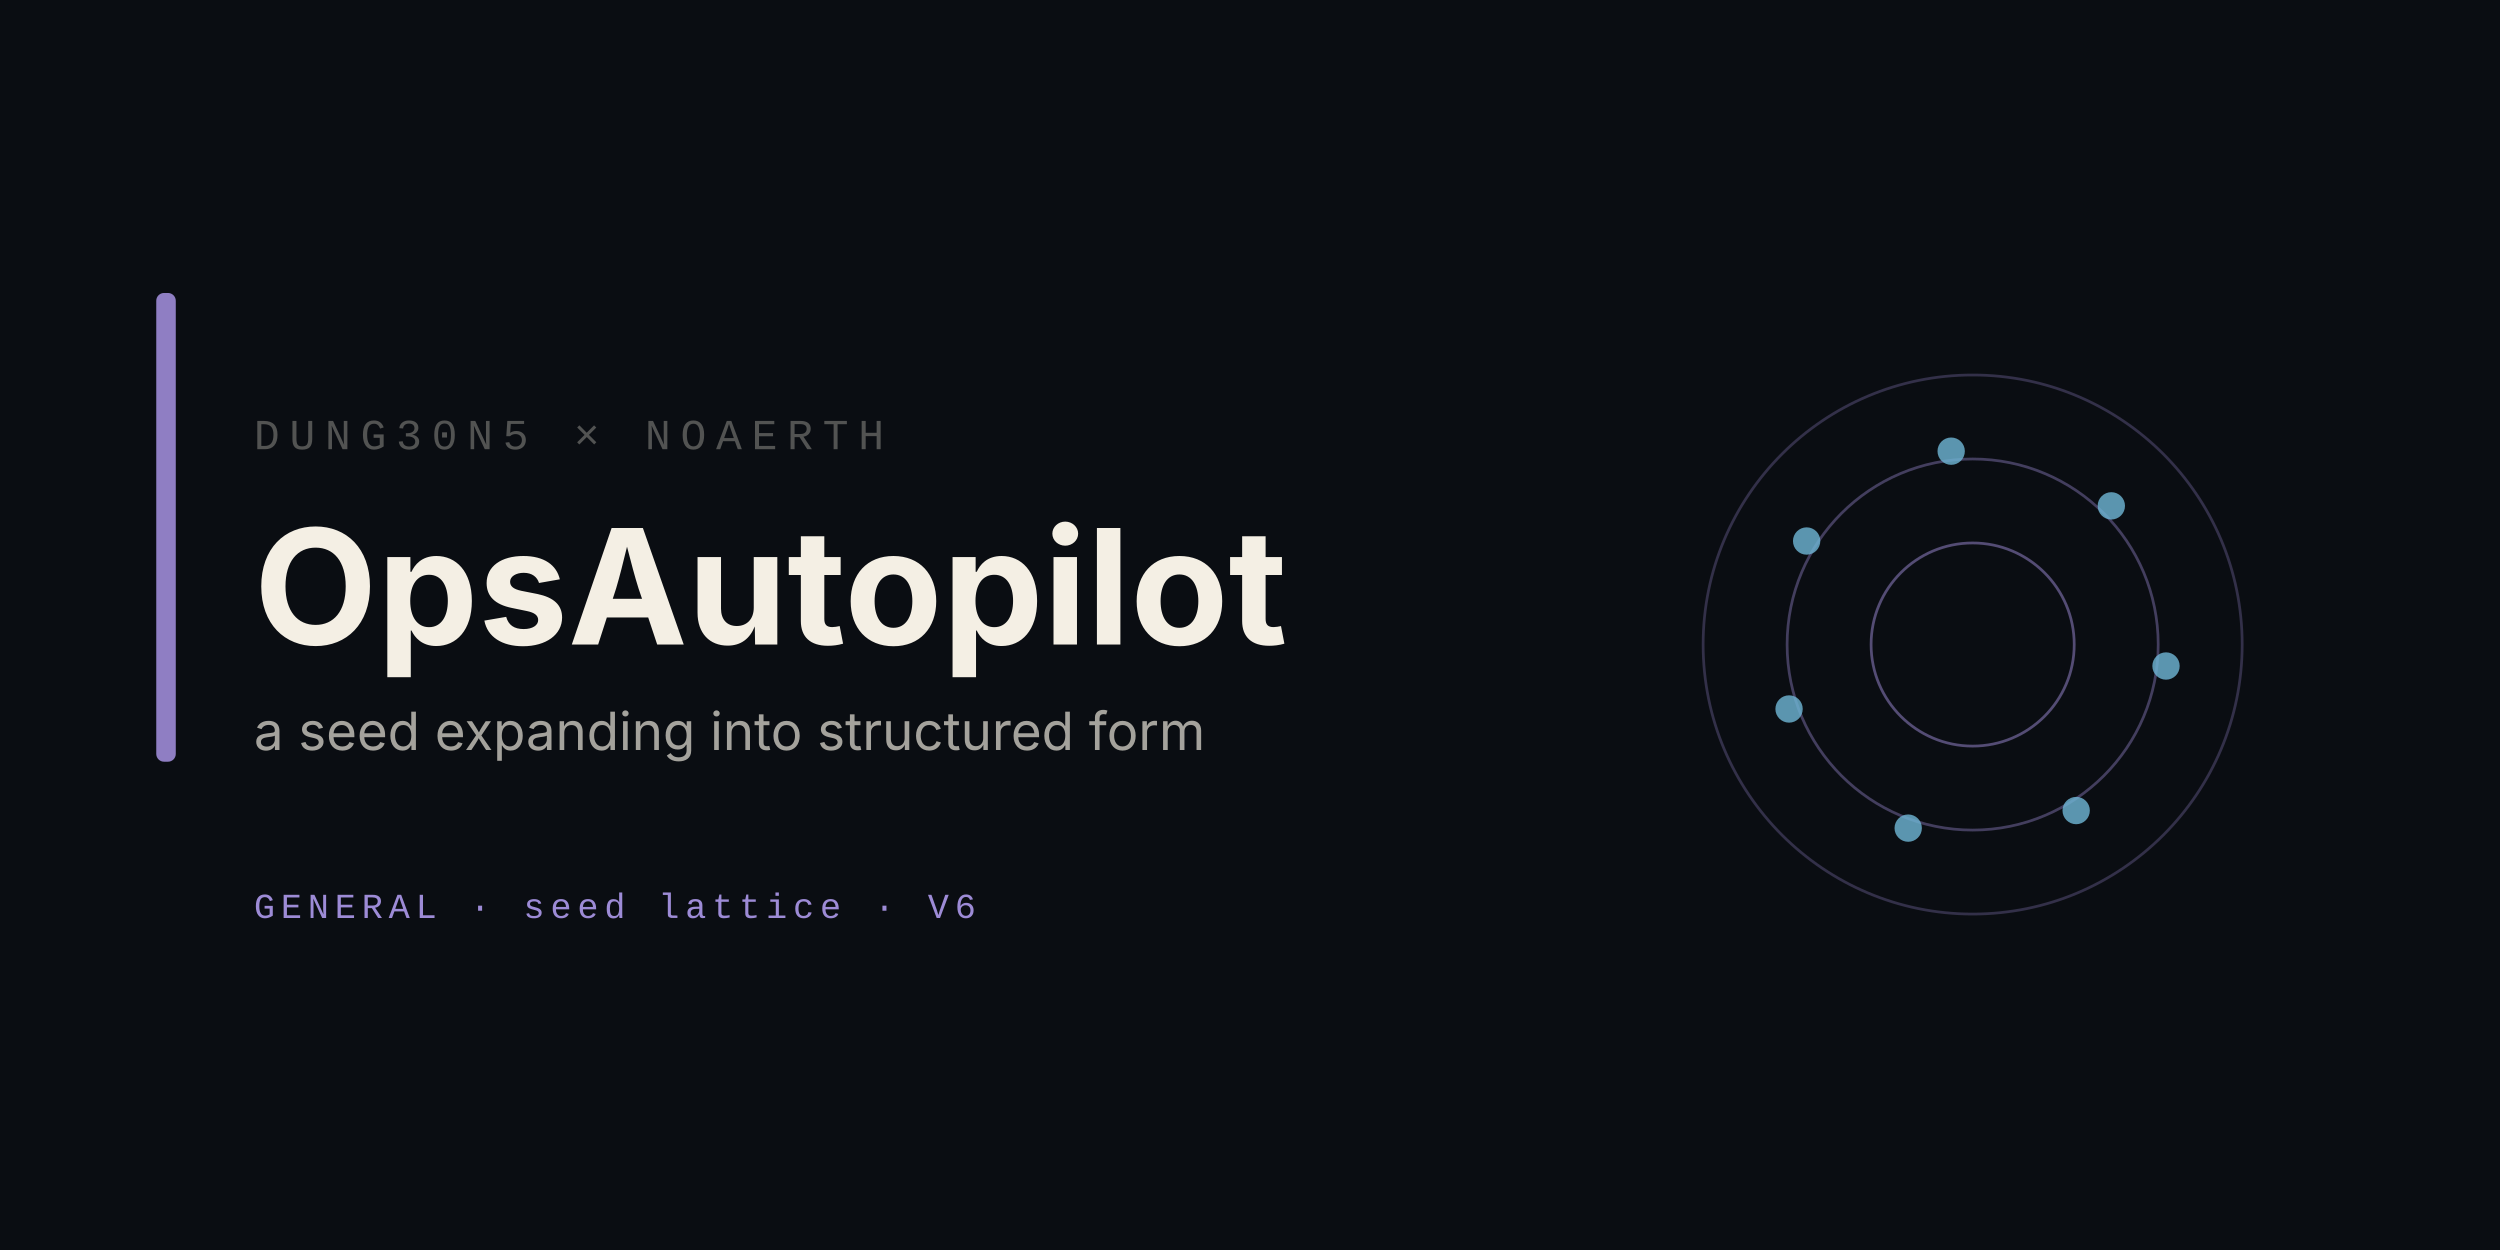
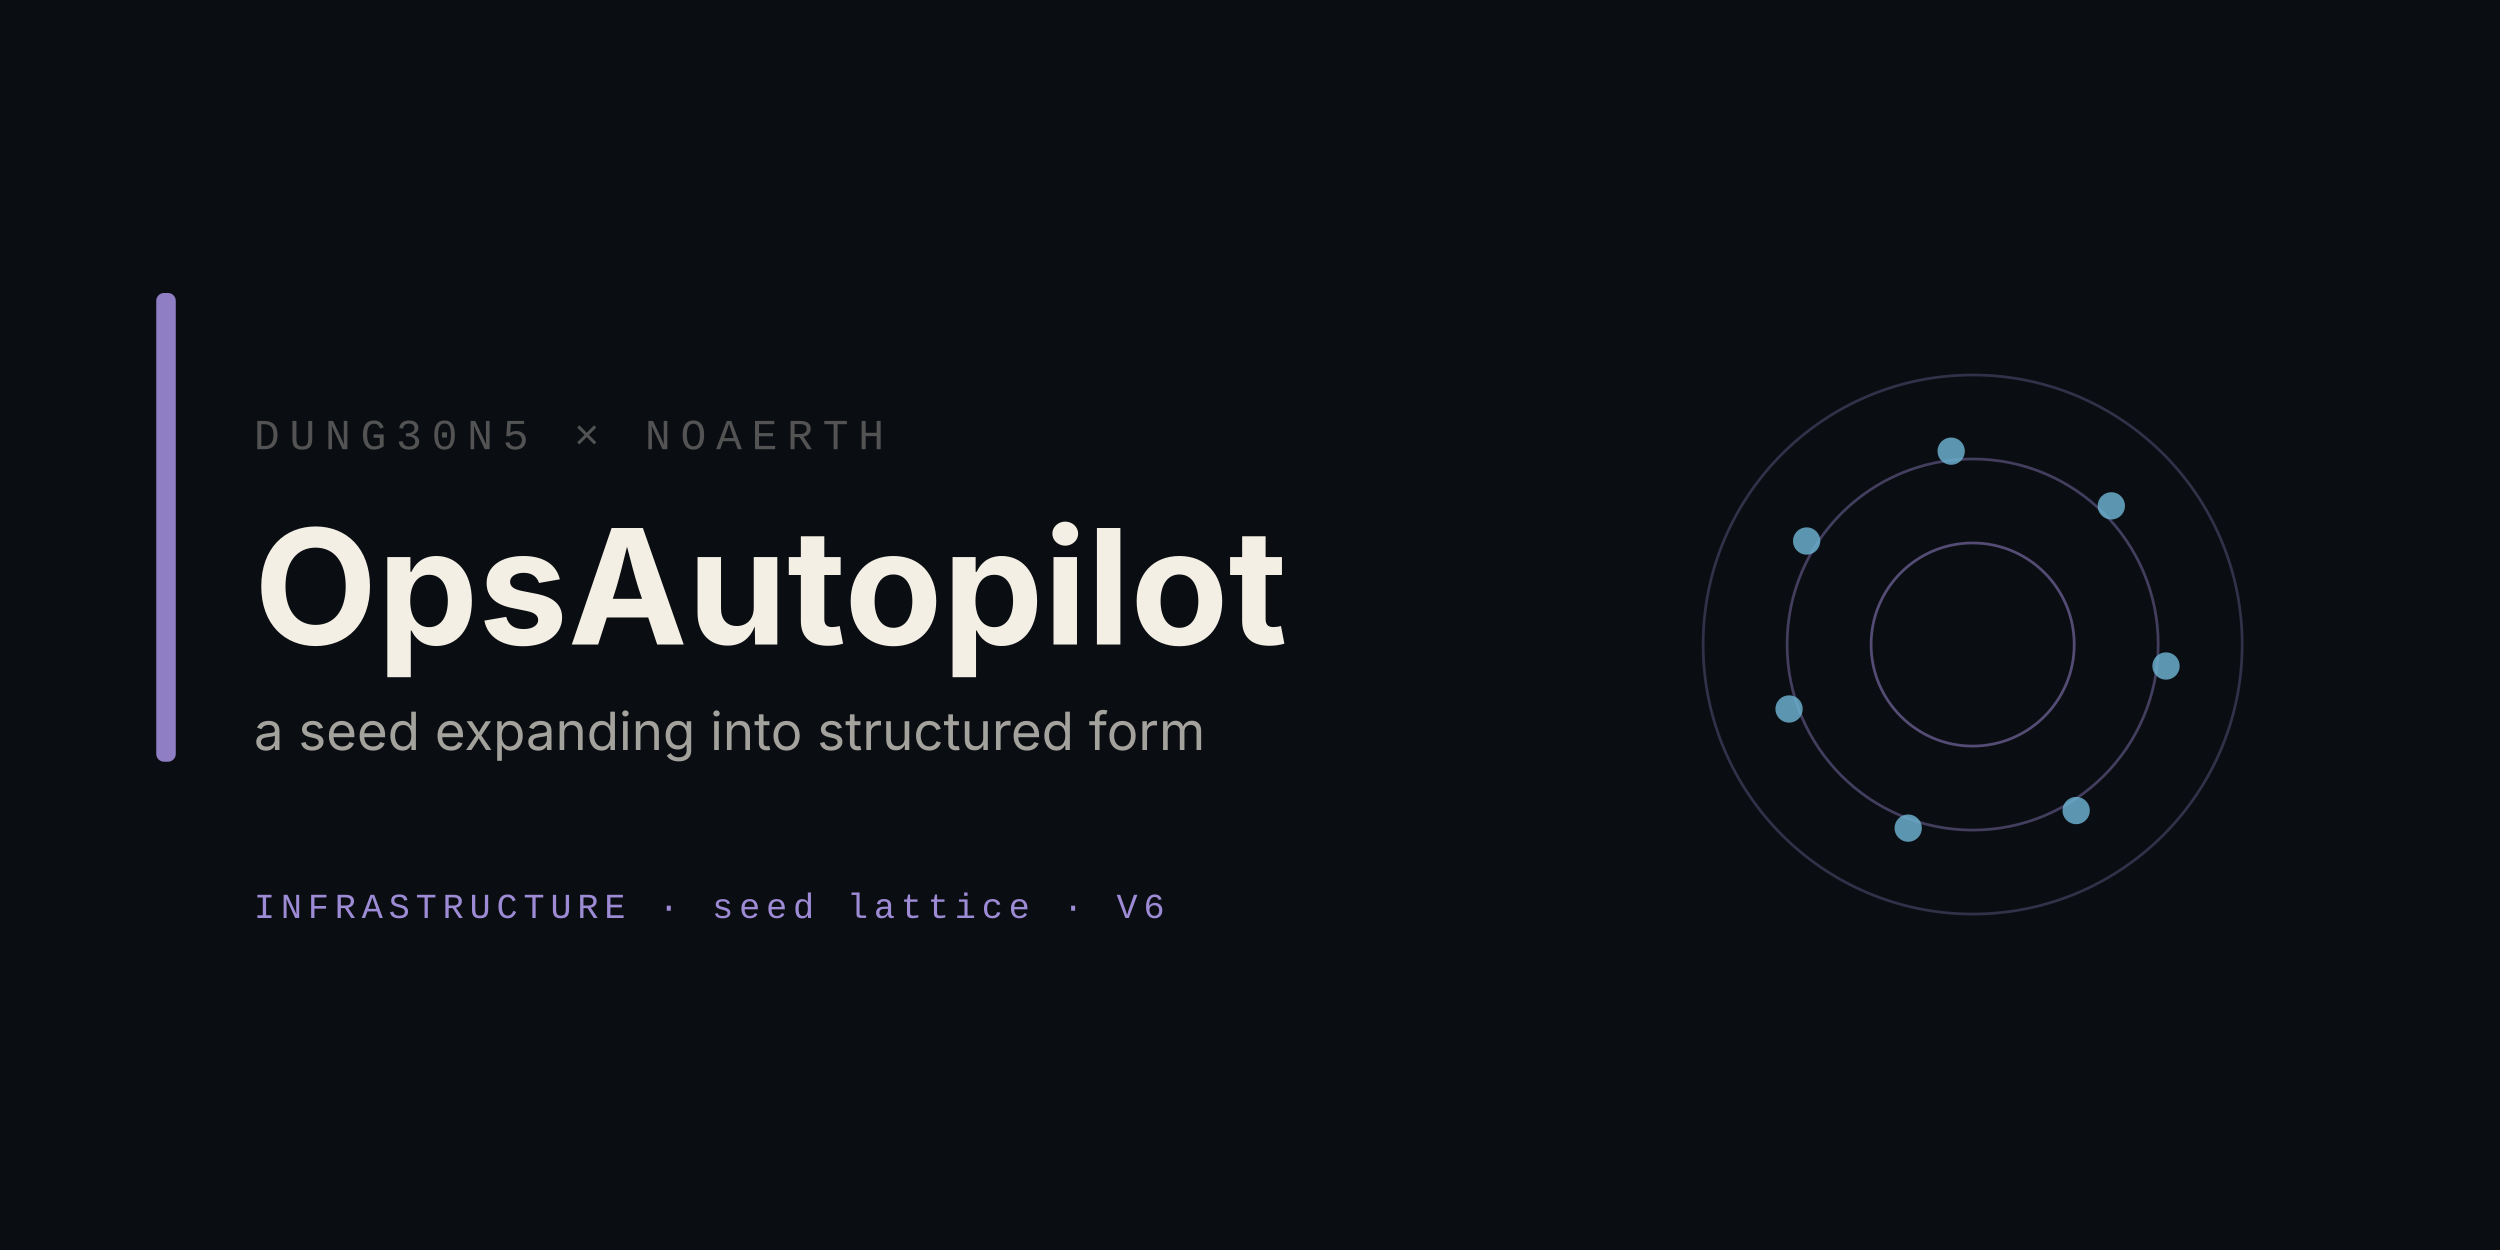
<svg xmlns="http://www.w3.org/2000/svg" viewBox="0 0 1280 640" width="1280" height="640" role="img" aria-label="OpsAutopilot project card">
  <rect width="1280" height="640" fill="#0a0d12" />
  <circle cx="1010" cy="330" r="52" fill="none" stroke="#9d8bd6" stroke-width="1.4" opacity="0.50" />
  <circle cx="1010" cy="330" r="95" fill="none" stroke="#9d8bd6" stroke-width="1.4" opacity="0.39" />
  <circle cx="1010" cy="330" r="138" fill="none" stroke="#9d8bd6" stroke-width="1.4" opacity="0.28" />
  <circle cx="1109" cy="341" r="7" fill="#6fb7d6" opacity="0.8" />
  <circle cx="1063" cy="415" r="7" fill="#6fb7d6" opacity="0.8" />
  <circle cx="977" cy="424" r="7" fill="#6fb7d6" opacity="0.8" />
  <circle cx="916" cy="363" r="7" fill="#6fb7d6" opacity="0.8" />
  <circle cx="925" cy="277" r="7" fill="#6fb7d6" opacity="0.8" />
  <circle cx="999" cy="231" r="7" fill="#6fb7d6" opacity="0.8" />
  <circle cx="1081" cy="259" r="7" fill="#6fb7d6" opacity="0.8" />
  <rect x="80" y="150" width="10" height="240" rx="4" fill="#9d8bd6" opacity="0.9" />
  <text x="130" y="230" font-family="ui-monospace, SFMono-Regular, Menlo, Monaco, Consolas, 'Liberation Mono', monospace" font-size="22" letter-spacing="5" fill="#f4efe44f">DUNG30N5 × NOAERTH</text>
  <text x="130" y="330" font-family="-apple-system, BlinkMacSystemFont, 'Segoe UI', Inter, Helvetica, Arial, sans-serif" font-size="82" font-weight="700" fill="#f4efe4">OpsAutopilot</text>
  <text x="130" y="384" font-family="-apple-system, BlinkMacSystemFont, 'Segoe UI', Inter, Helvetica, Arial, sans-serif" font-size="27" fill="#f4efe4a8">a seed expanding into structured form</text>
-   <text x="130" y="470" font-family="ui-monospace, SFMono-Regular, Menlo, Monaco, Consolas, 'Liberation Mono', monospace" font-size="18" fill="#9d8bd6" letter-spacing="3">GENERAL · seed lattice · V6</text>
+   <text x="130" y="470" font-family="ui-monospace, SFMono-Regular, Menlo, Monaco, Consolas, 'Liberation Mono', monospace" font-size="18" fill="#9d8bd6" letter-spacing="3">INFRASTRUCTURE · seed lattice · V6</text>
</svg>
